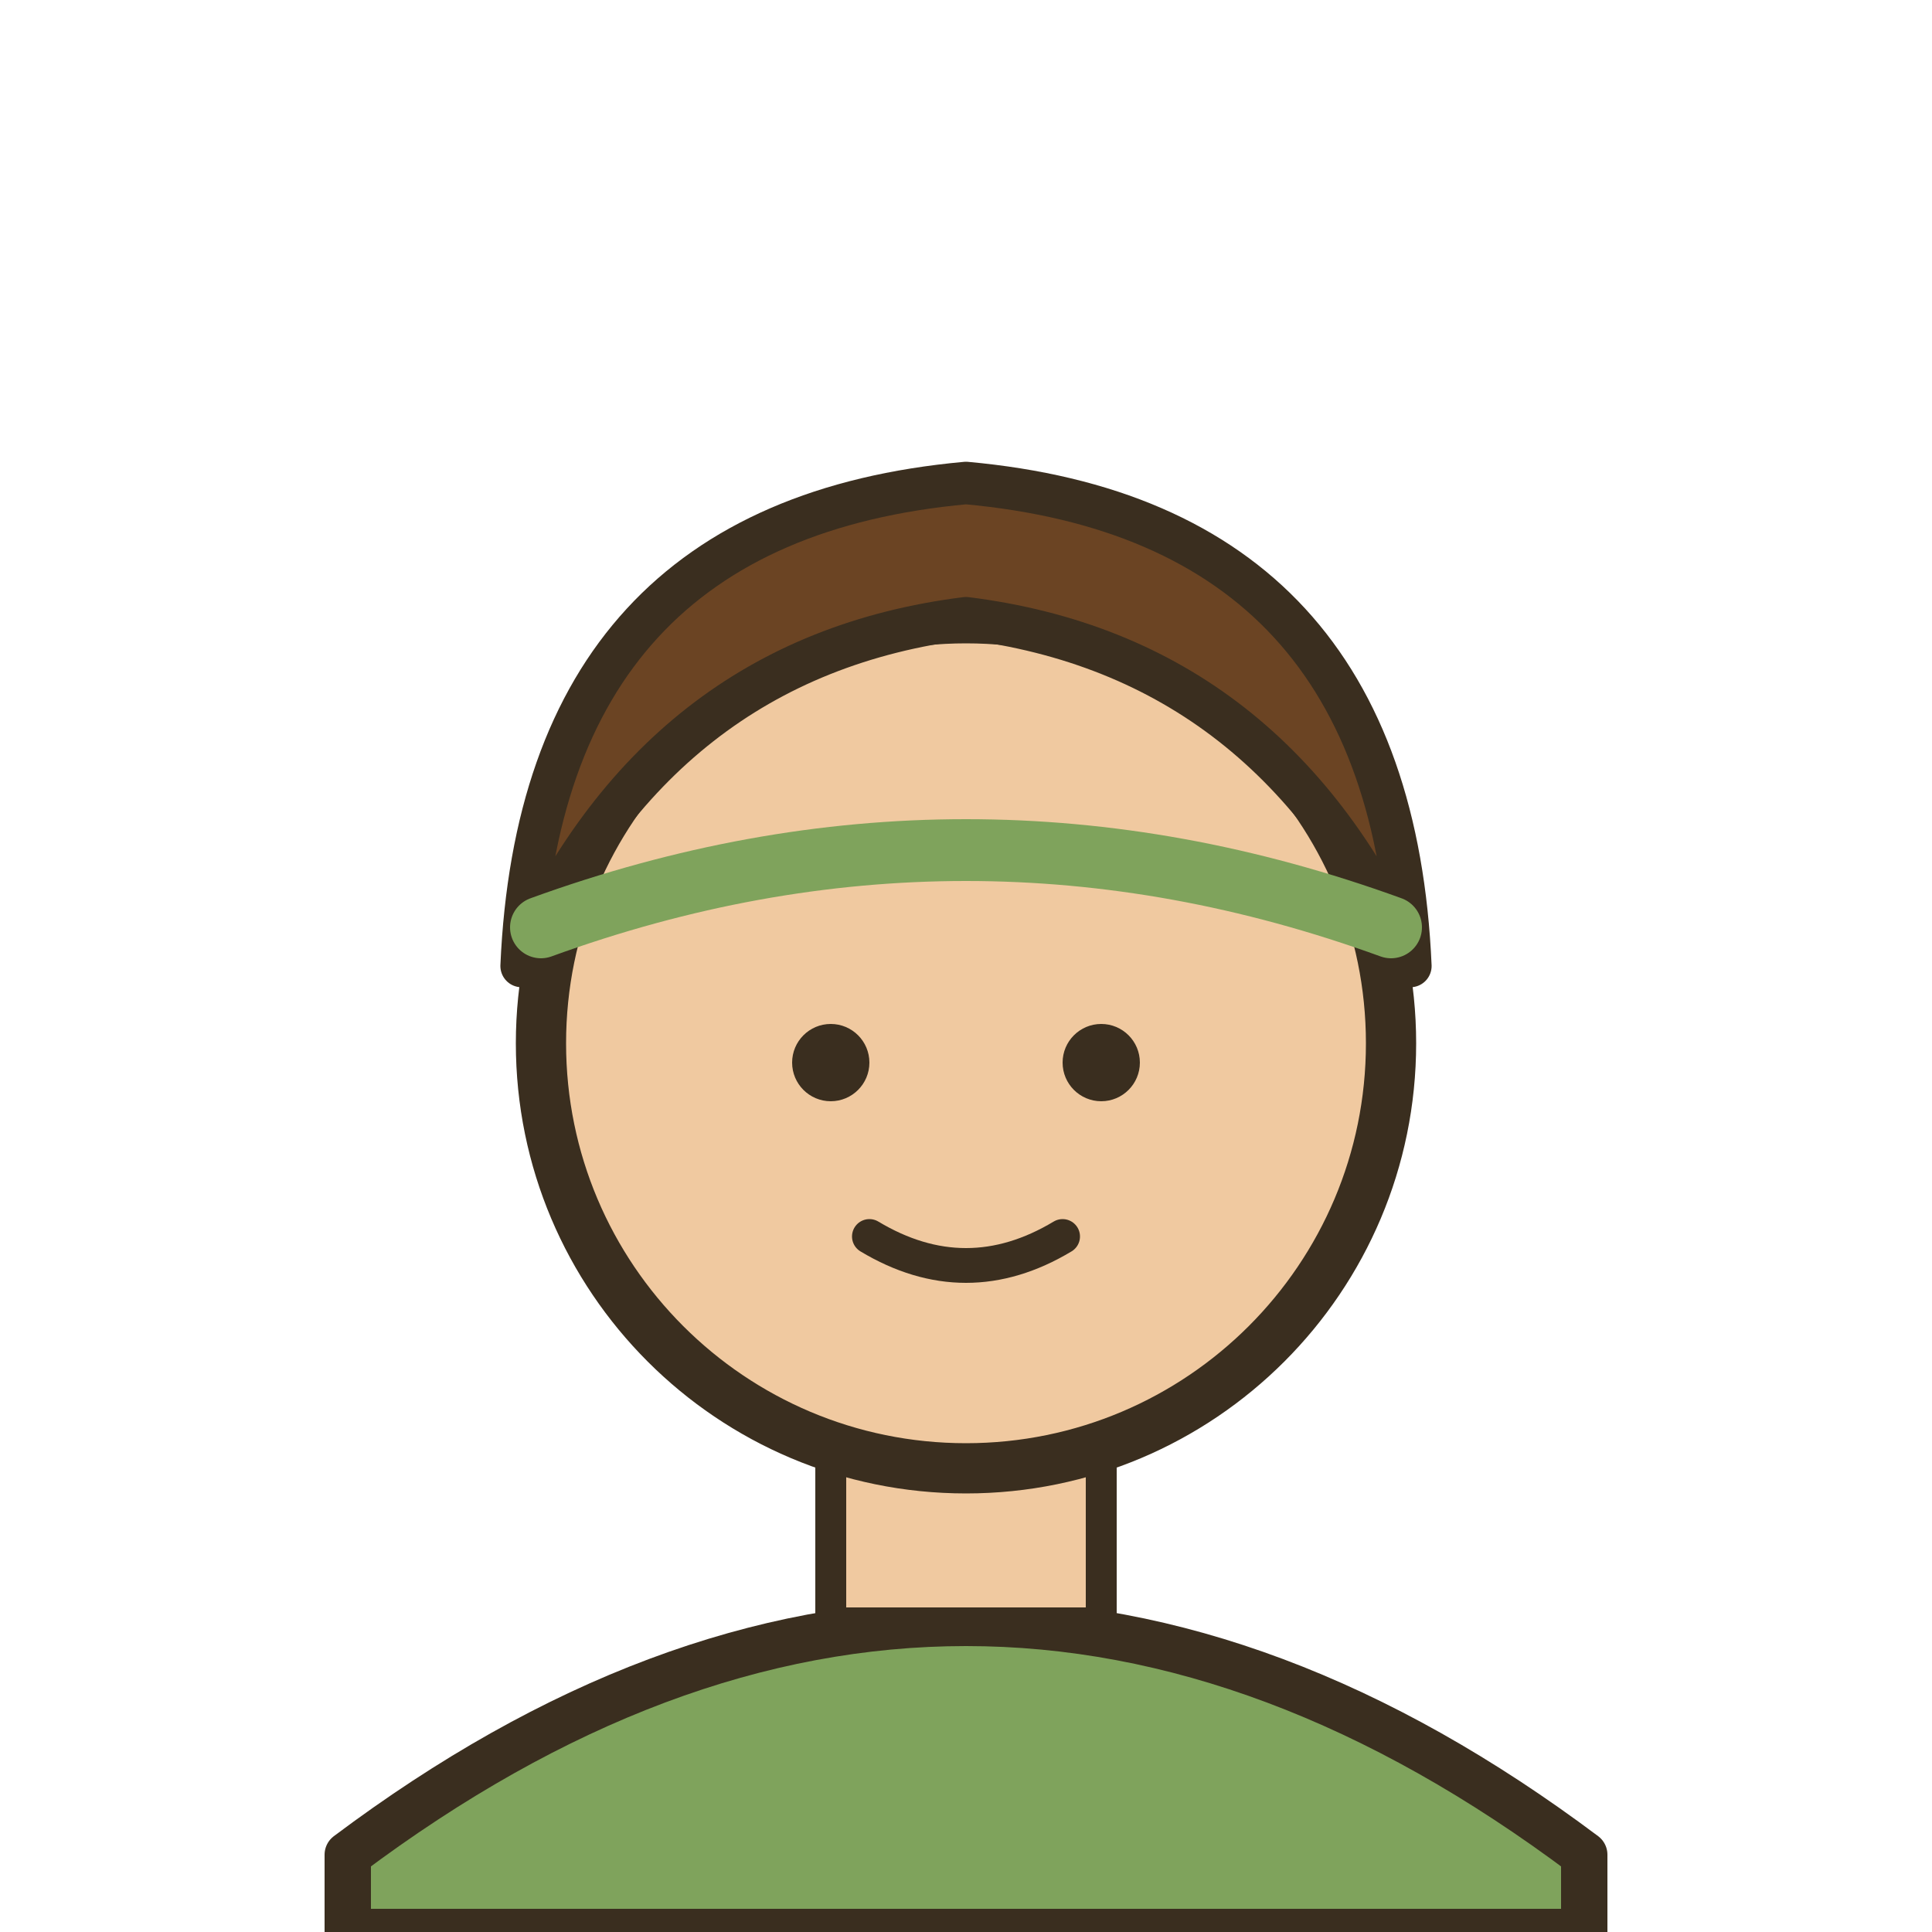
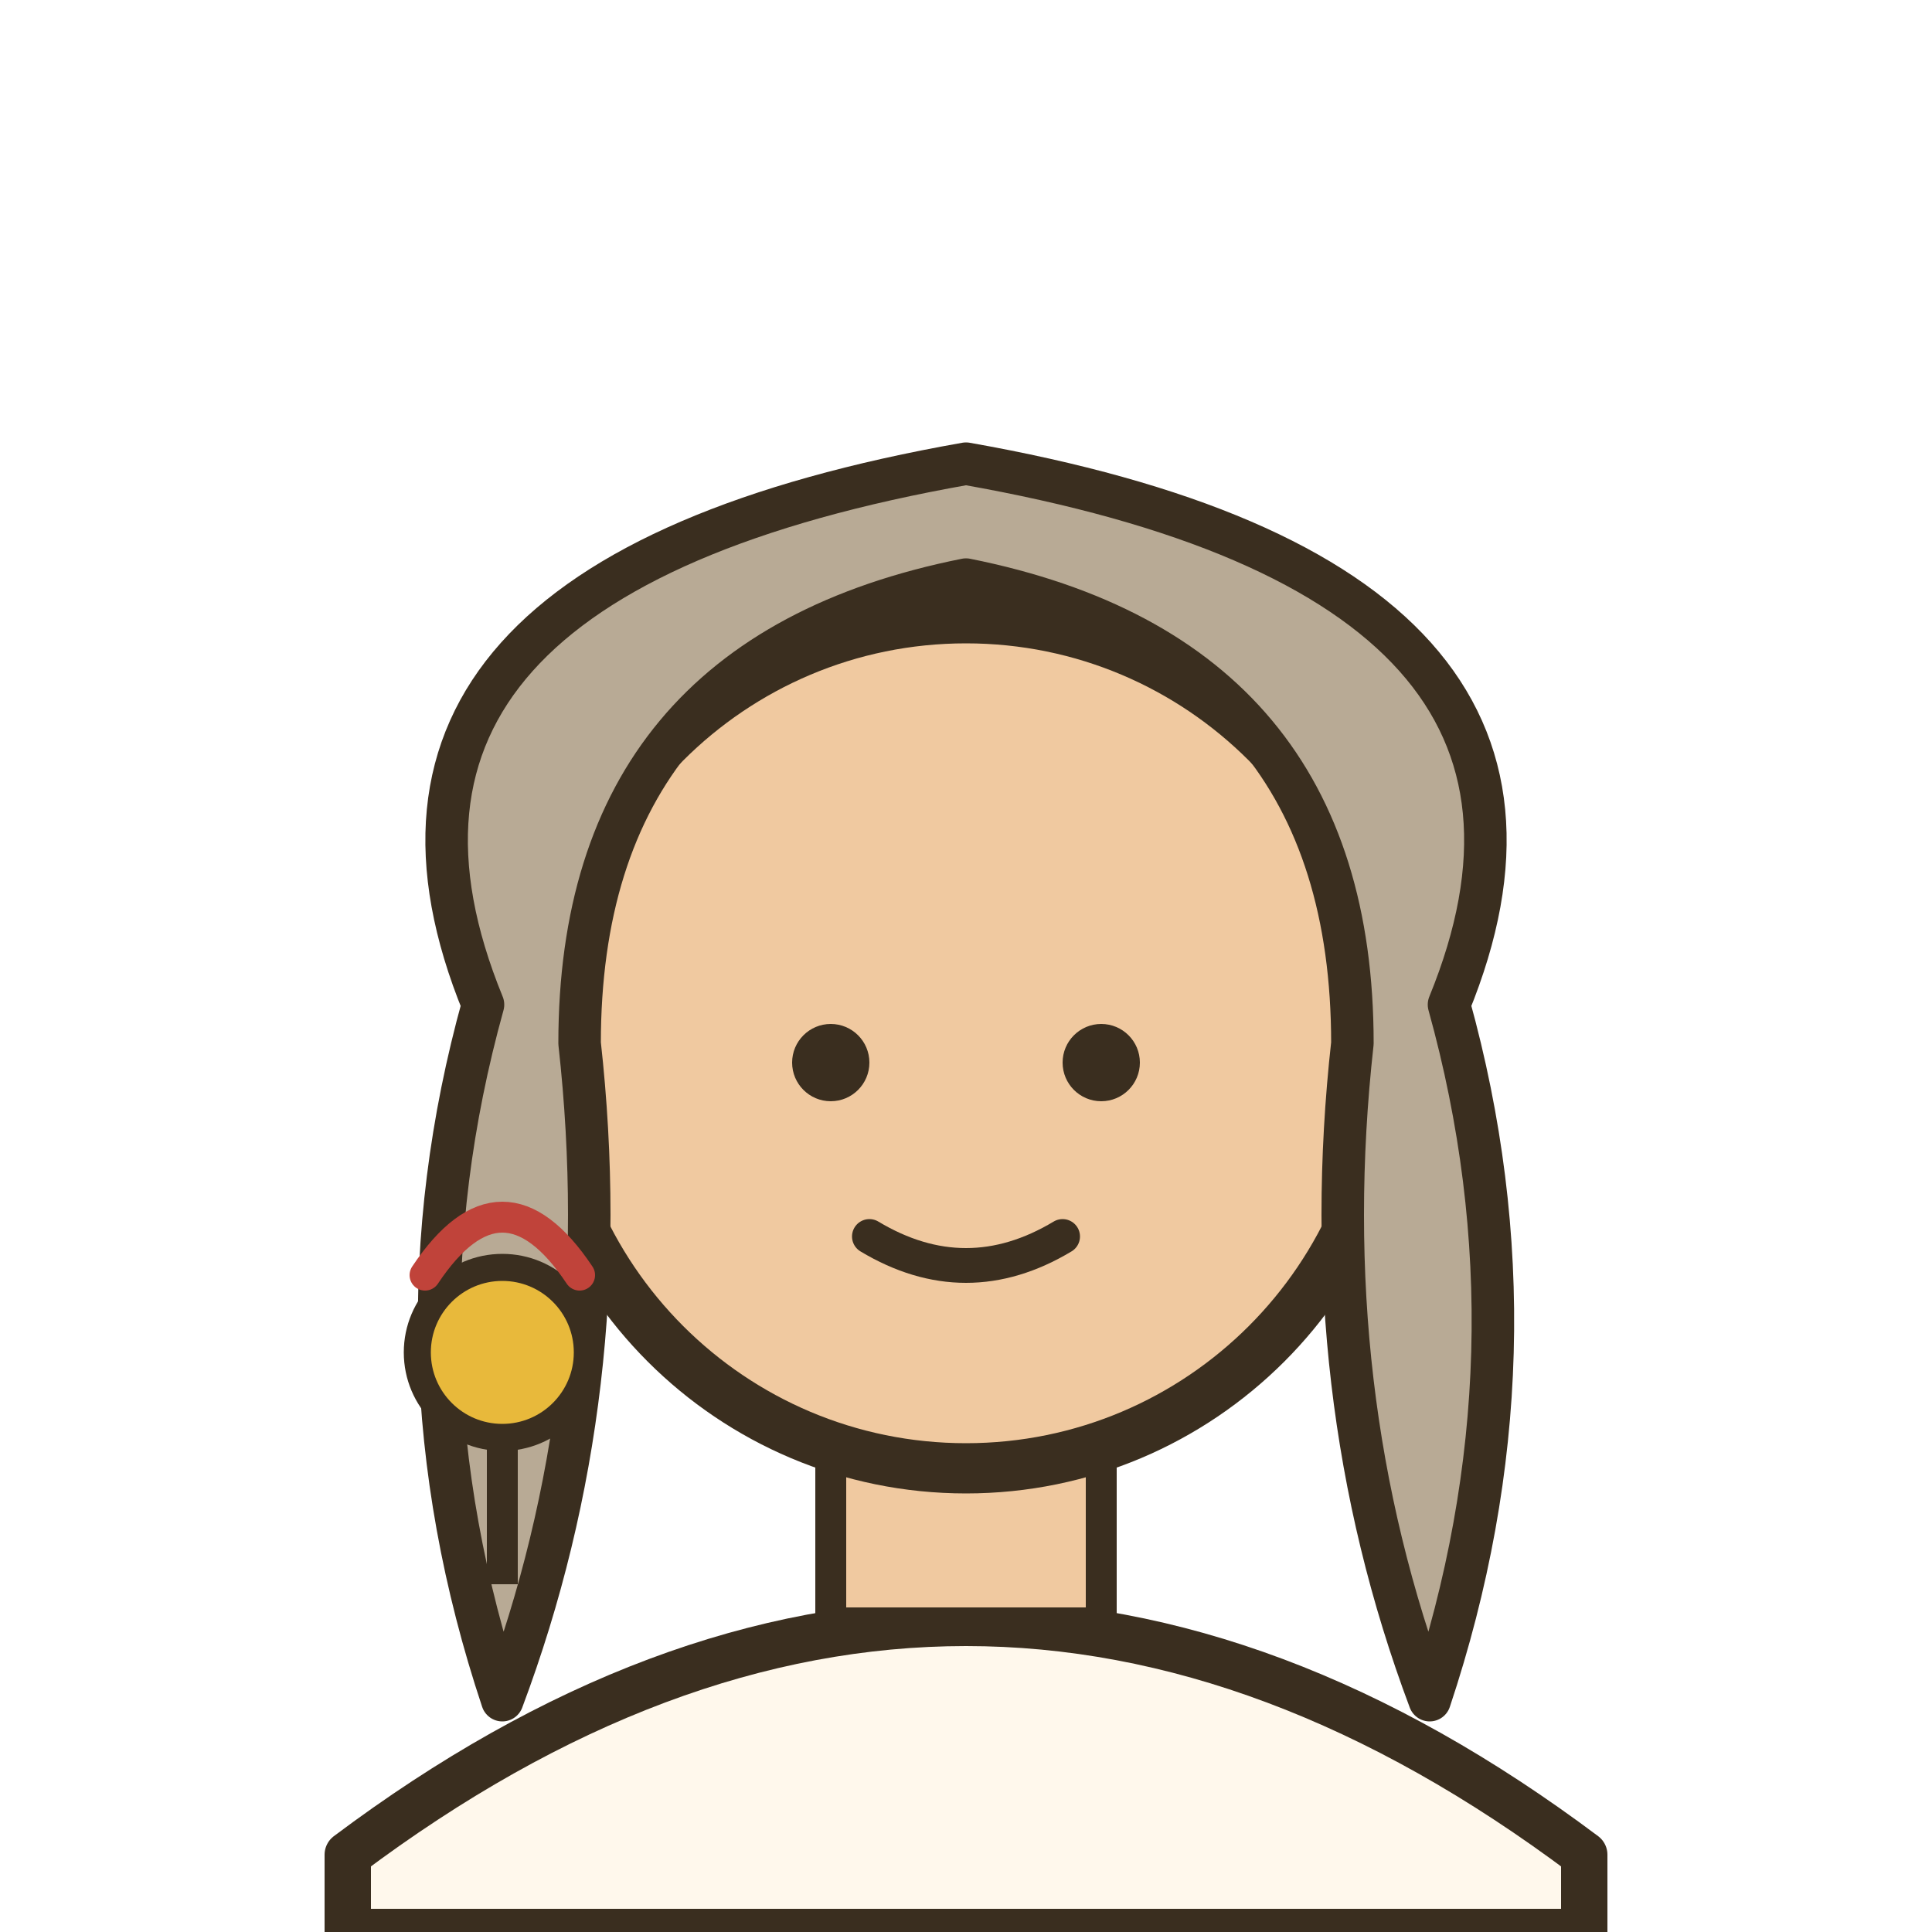
<svg xmlns="http://www.w3.org/2000/svg" viewBox="0 0 100 100" width="100" height="100" preserveAspectRatio="none">
-   <path d="M 18 96 Q 50 72 82 96 L 82 100 L 18 100 Z" fill="#7FA35C" stroke="#3A2E1F" stroke-width="2.4" stroke-linejoin="round" />
+   <path d="M 18 96 Q 50 72 82 96 L 82 100 L 18 100 Z" fill="#FFF8EC" stroke="#3A2E1F" stroke-width="2.4" stroke-linejoin="round" />
  <rect x="43" y="68" width="14" height="16" fill="#F0C9A0" stroke="#3A2E1F" stroke-width="1.6" />
  <circle cx="50" cy="54" r="22" fill="#F0C9A0" stroke="#3A2E1F" stroke-width="2.6" />
-   <path d="M 27 50 Q 28 27 50 25 Q 72 27 73 50 Q 66 34 50 32 Q 34 34 27 50 Z" fill="#6B4423" stroke="#3A2E1F" stroke-width="2.2" stroke-linejoin="round" />
+   <path d="M 25 52 Q 16 30 50 24 Q 84 30 75 52 Q 80 70 74 88 Q 68 72 70 54 Q 70 34 50 30 Q 30 34 30 54 Q 32 72 26 88 Q 20 70 25 52 Z" fill="#B8AA95" stroke="#3A2E1F" stroke-width="2.2" stroke-linejoin="round" />
  <circle cx="43" cy="55" r="2" fill="#3A2E1F" />
  <circle cx="57" cy="55" r="2" fill="#3A2E1F" />
  <path d="M 45 64 Q 50 67 55 64" stroke="#3A2E1F" stroke-width="1.8" fill="none" stroke-linecap="round" />
-   <path d="M 28 48 Q 50 40 72 48" stroke="#7FA35C" stroke-width="3.2" fill="none" stroke-linecap="round" />
+   <circle cx="26" cy="70" r="4.4" fill="#E8B93B" stroke="#3A2E1F" stroke-width="1.4" />
+   <path d="M 26 74 L 26 82" stroke="#3A2E1F" stroke-width="1.6" />
+   <path d="M 22 66 Q 26 60 30 66" fill="none" stroke="#C0433A" stroke-width="1.6" stroke-linecap="round" />
</svg>
